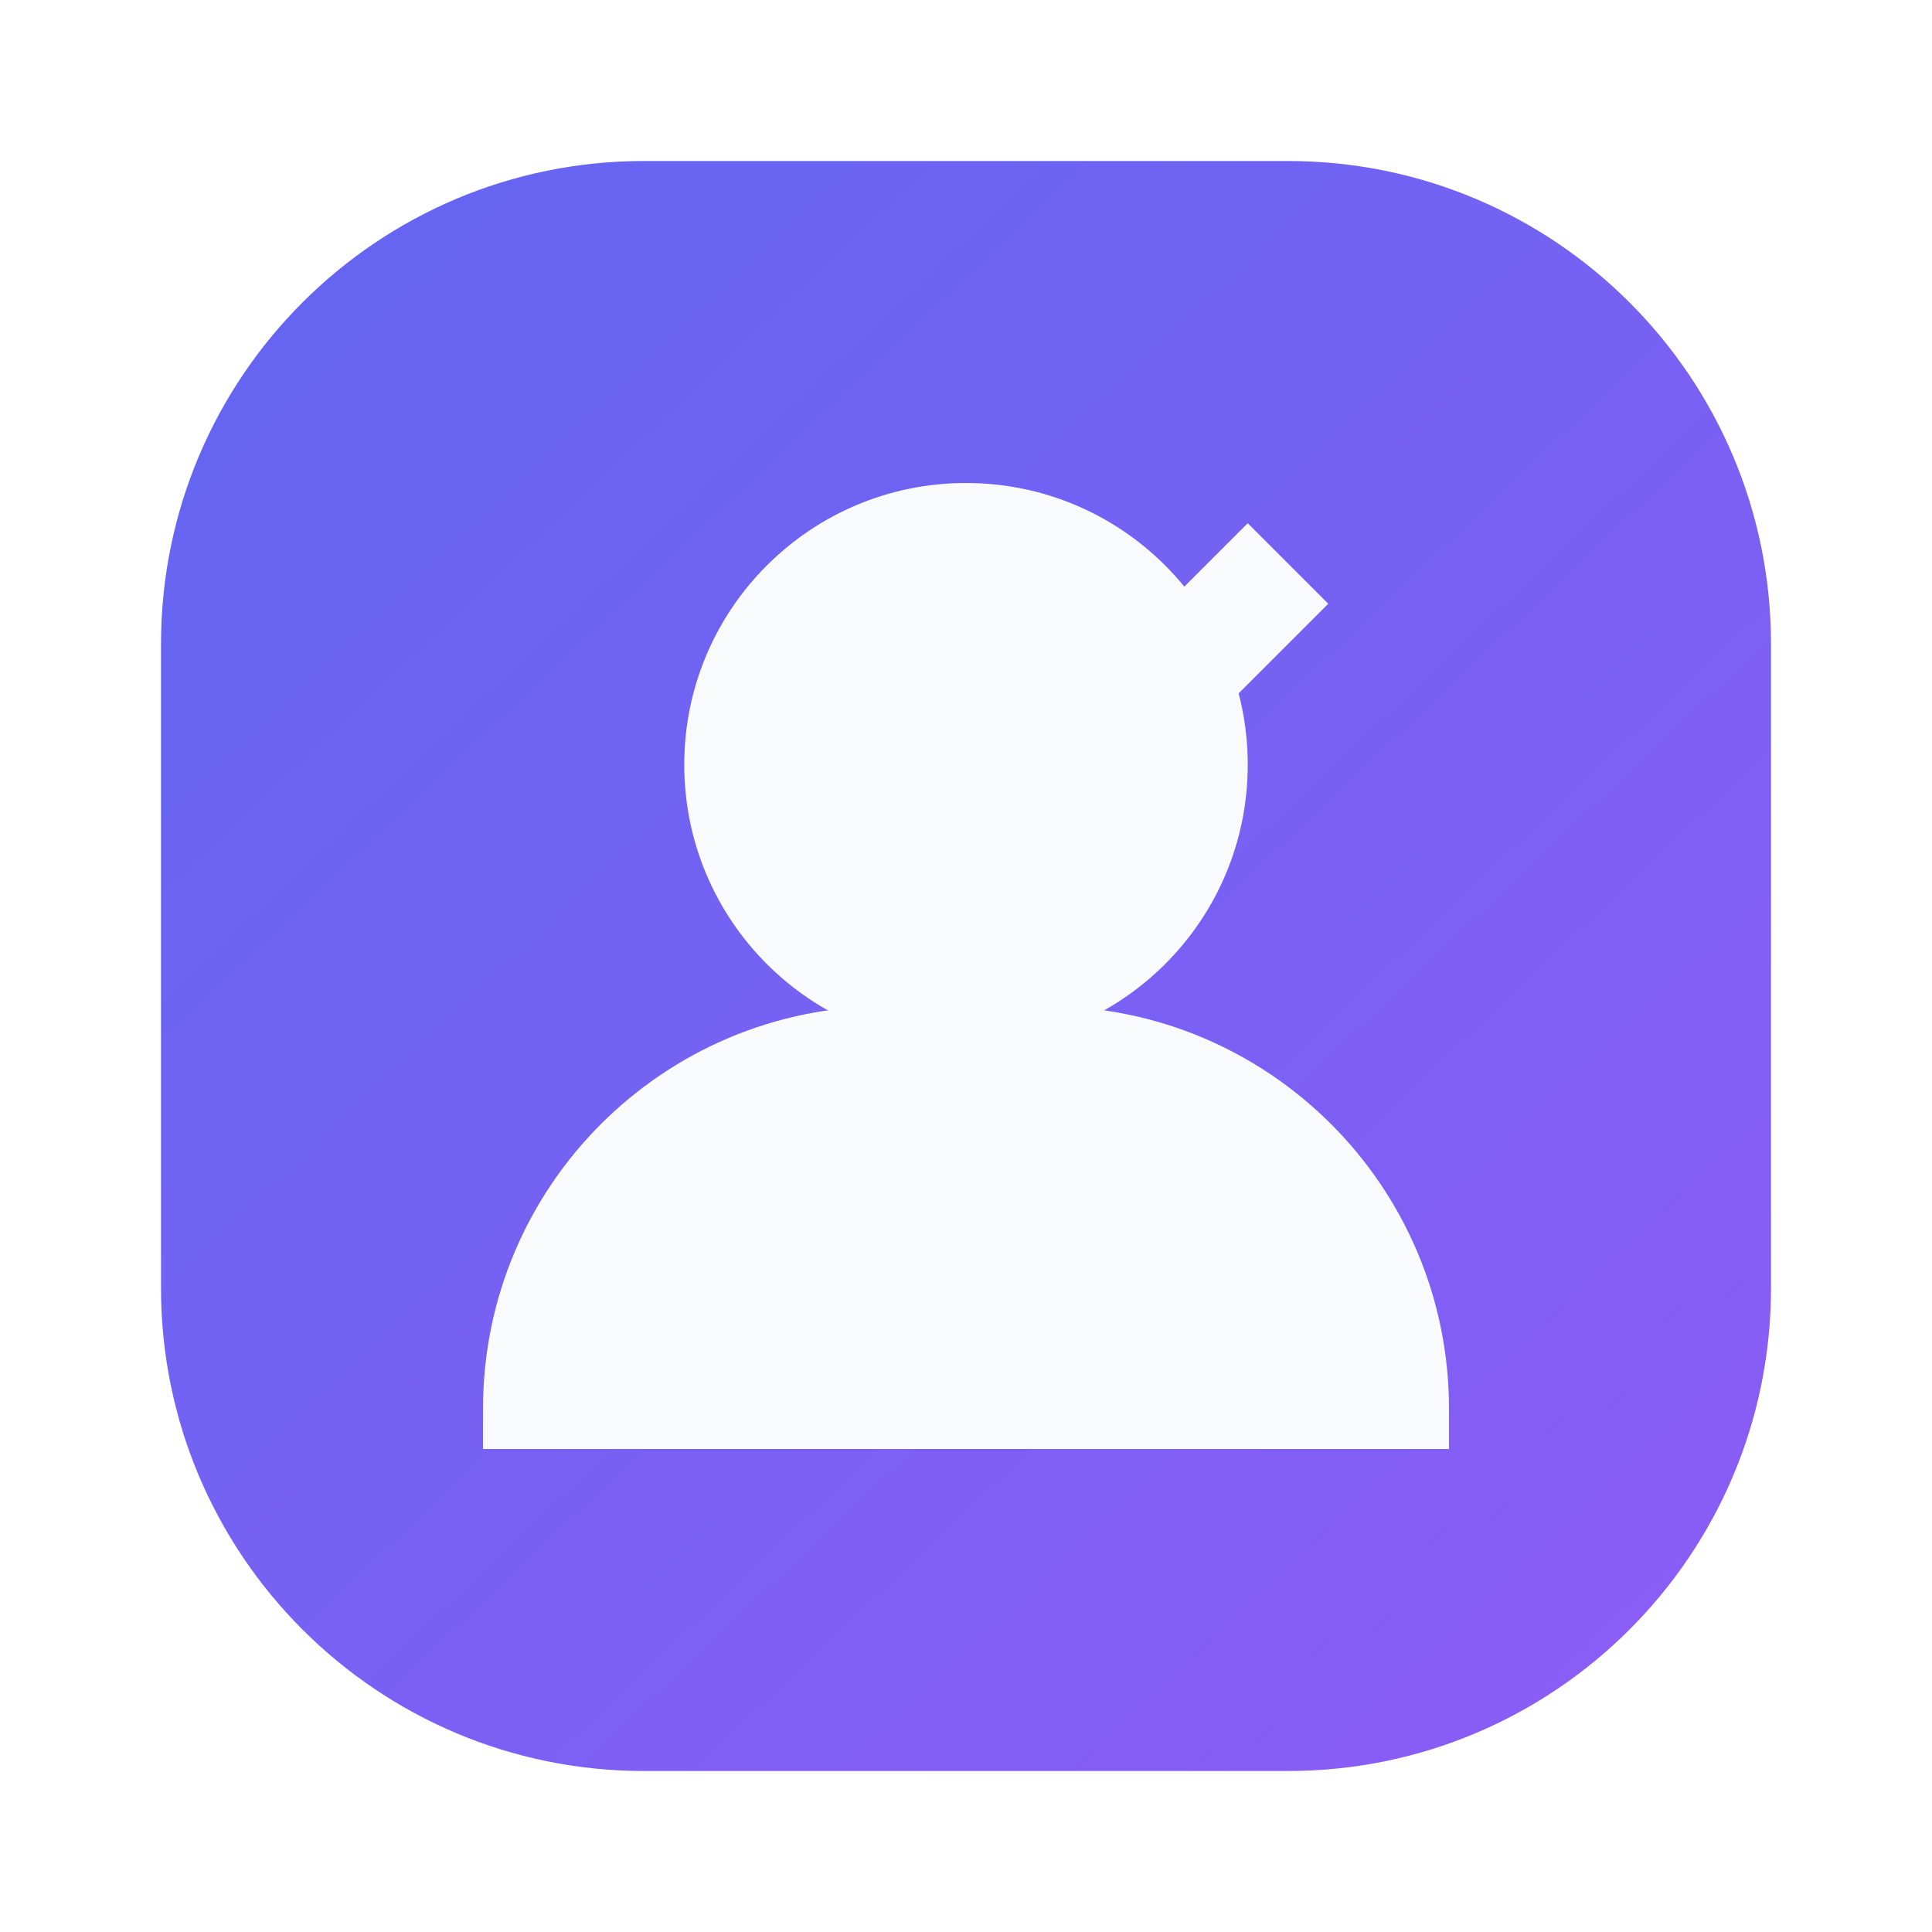
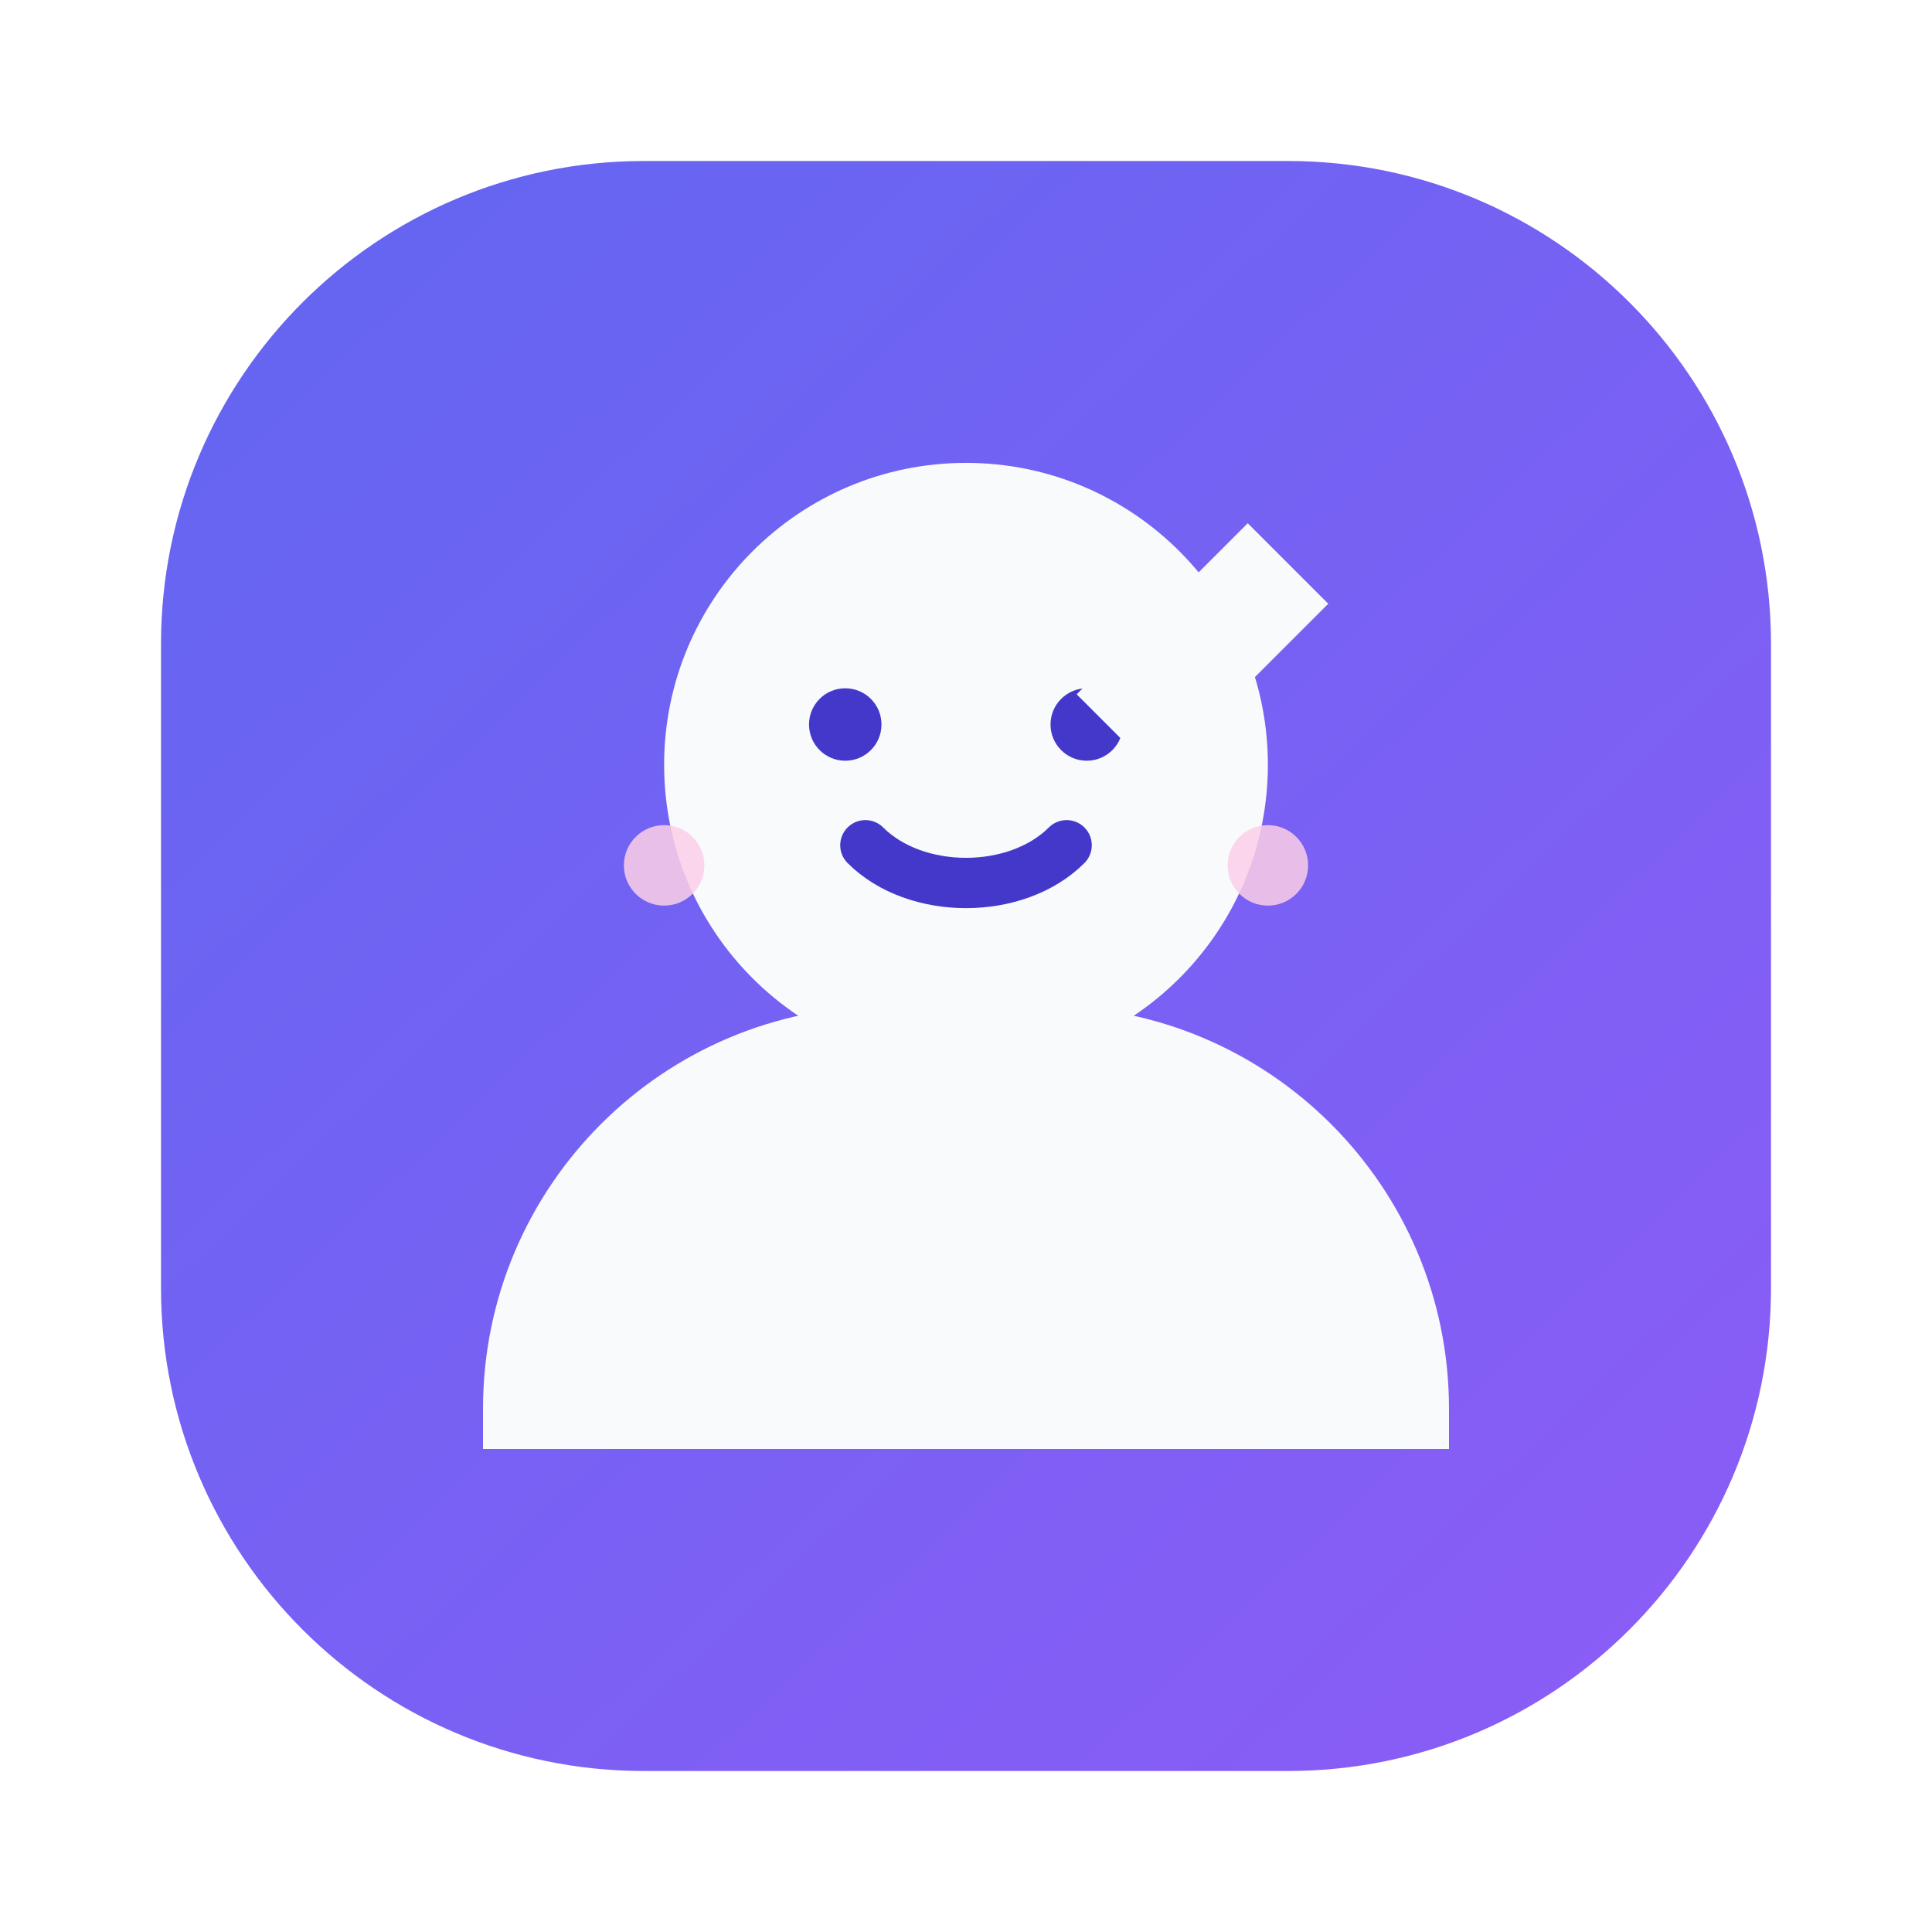
<svg xmlns="http://www.w3.org/2000/svg" width="96" height="96" viewBox="0 0 96 96" fill="none">
  <defs>
    <linearGradient id="bg" x1="12" y1="10" x2="84" y2="86" gradientUnits="userSpaceOnUse">
      <stop stop-color="#6366F1" />
      <stop offset="1" stop-color="#8B5CF6" />
    </linearGradient>
  </defs>
  <rect x="8" y="8" width="80" height="80" rx="24" fill="url(#bg)" />
-   <circle cx="48" cy="38" r="14" fill="#F8FAFC" />
+   <circle cx="48" cy="38" r="15" fill="#F8FAFC" />
+   <circle cx="42" cy="36" r="1.8" fill="#4338CA" />
+   <circle cx="54" cy="36" r="1.8" fill="#4338CA" />
+   <path d="M43 42C45.5 44.5 50.5 44.5 53 42" stroke="#4338CA" stroke-width="2.5" stroke-linecap="round" />
  <path d="M24 70C24 58.954 32.954 50 44 50H52C63.046 50 72 58.954 72 70V72H24V70Z" fill="#F8FAFC" />
  <path d="M62 26L66 30L57.5 38.5L53.5 34.5L62 26Z" fill="#F8FAFC" />
+   <circle cx="33" cy="43" r="2" fill="#FBCFE8" opacity="0.85" />
+   <circle cx="63" cy="43" r="2" fill="#FBCFE8" opacity="0.85" />
</svg>
